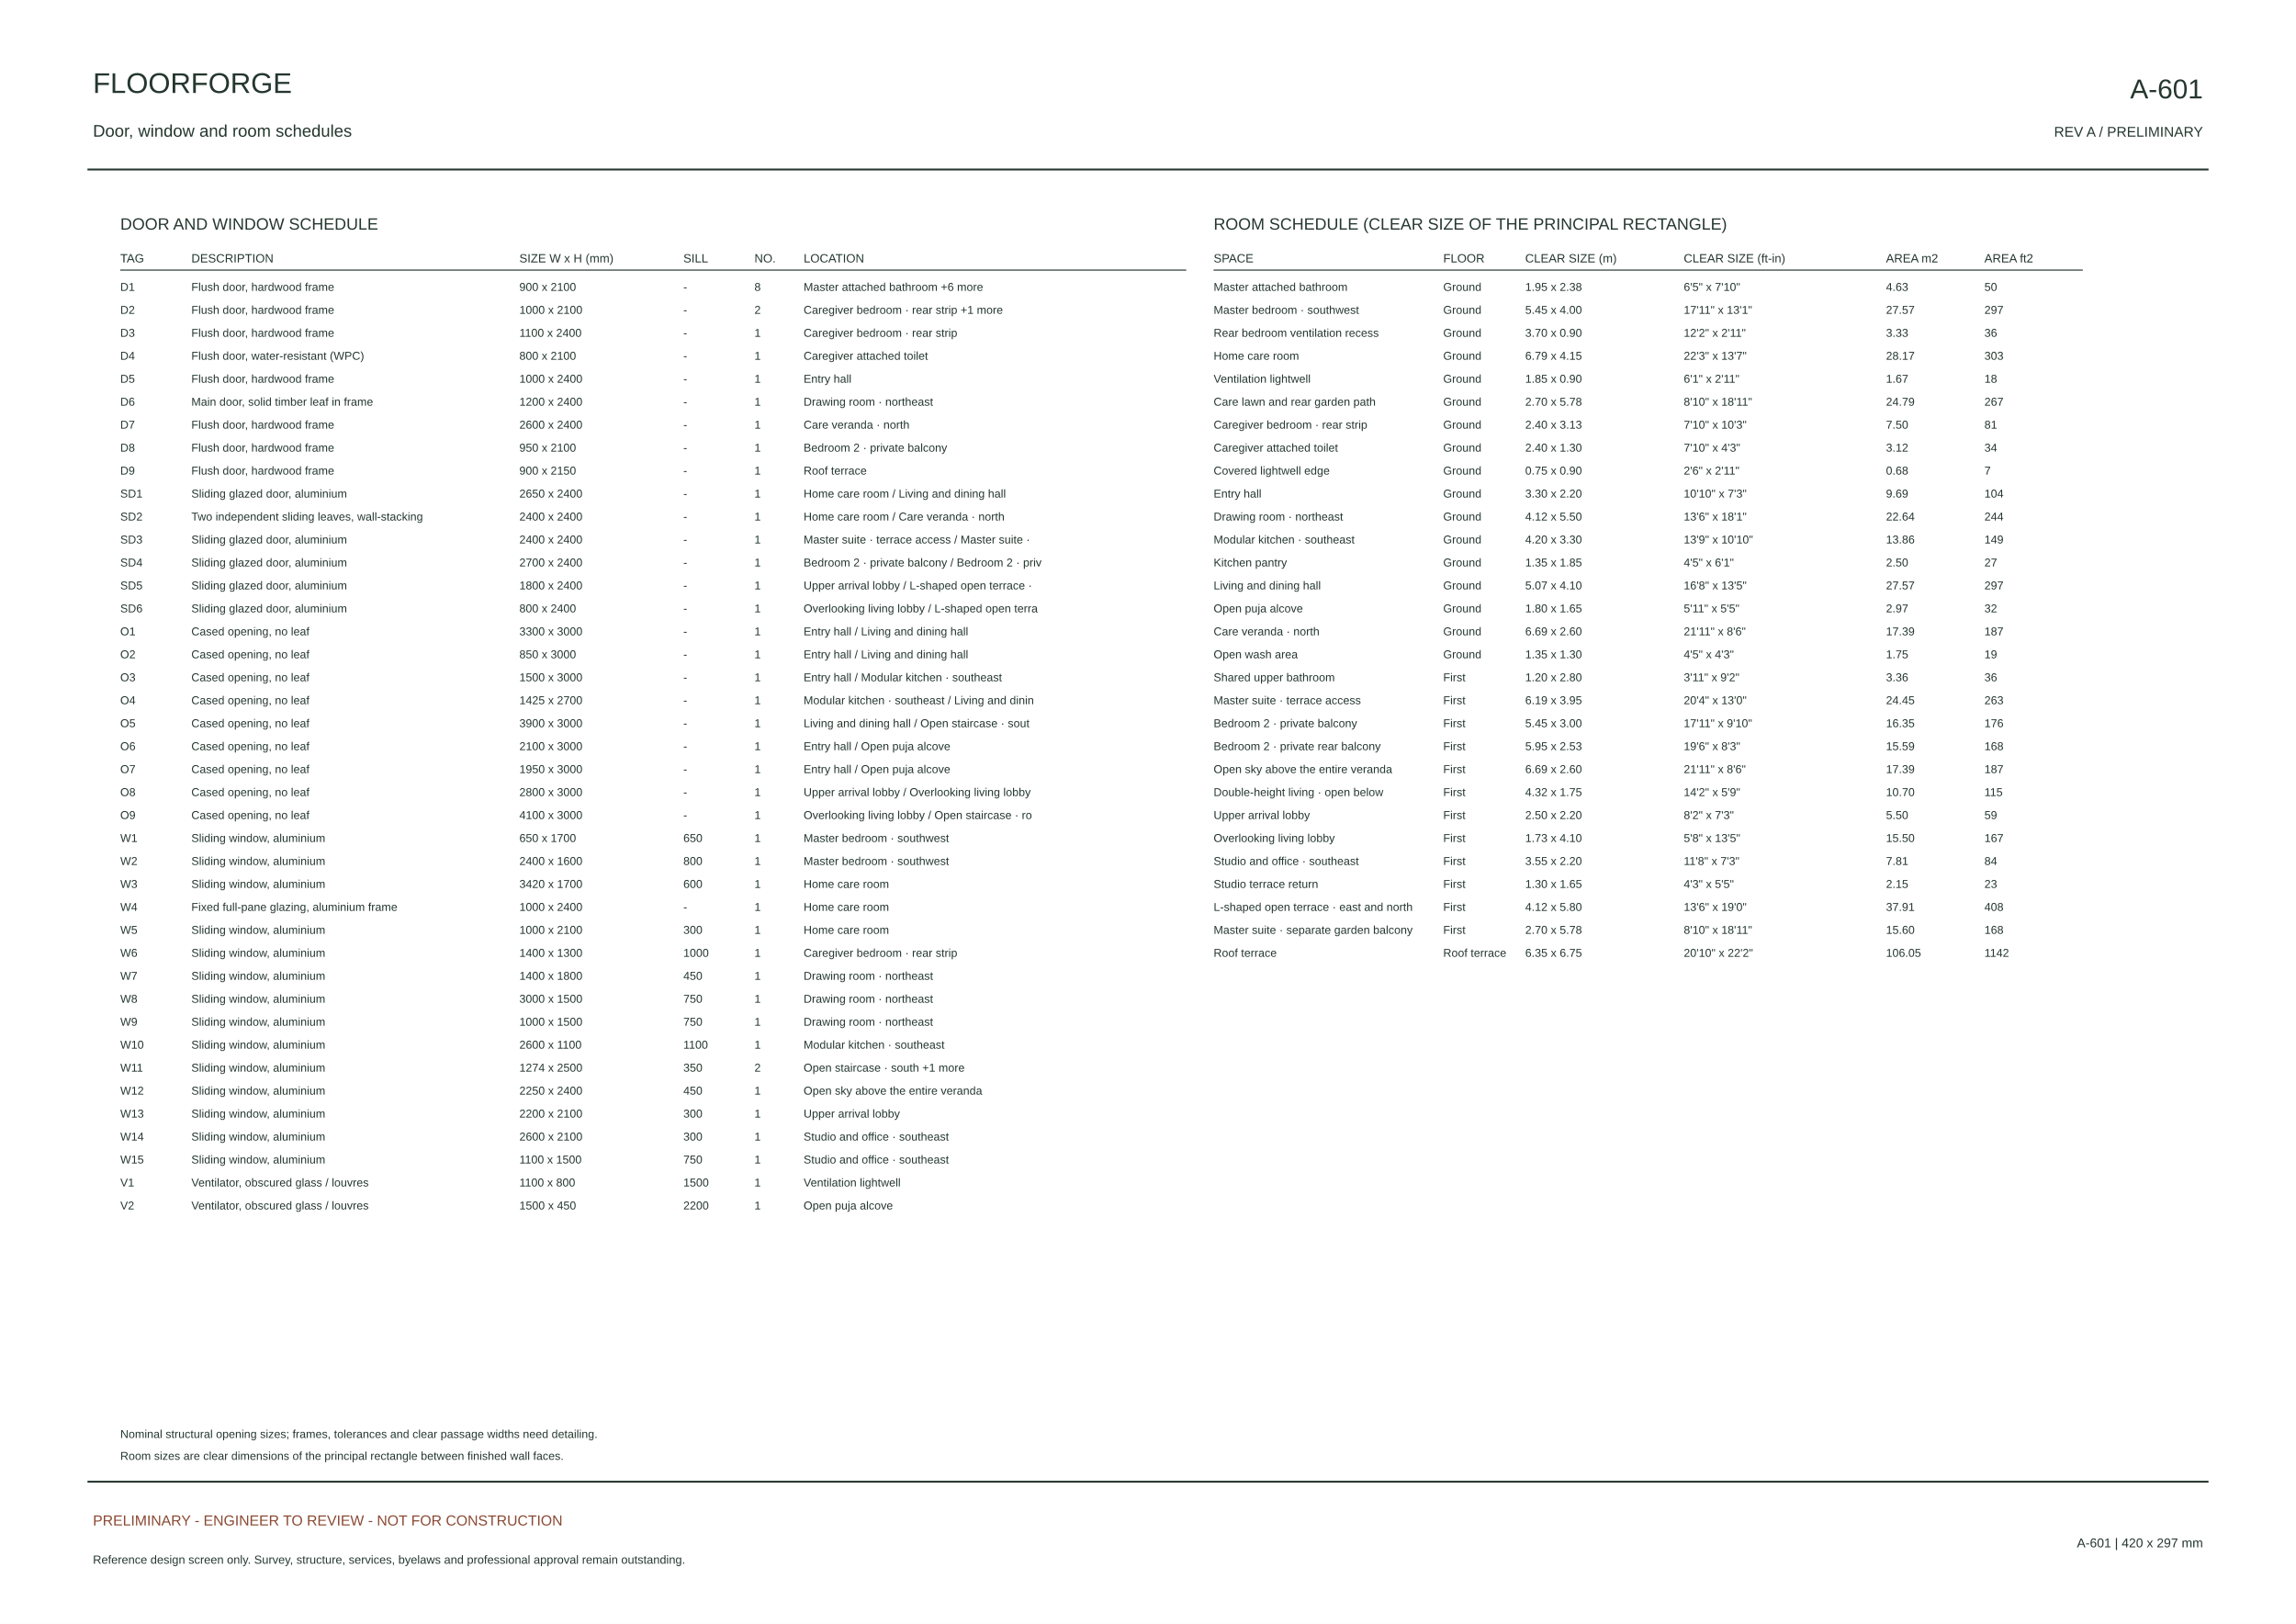
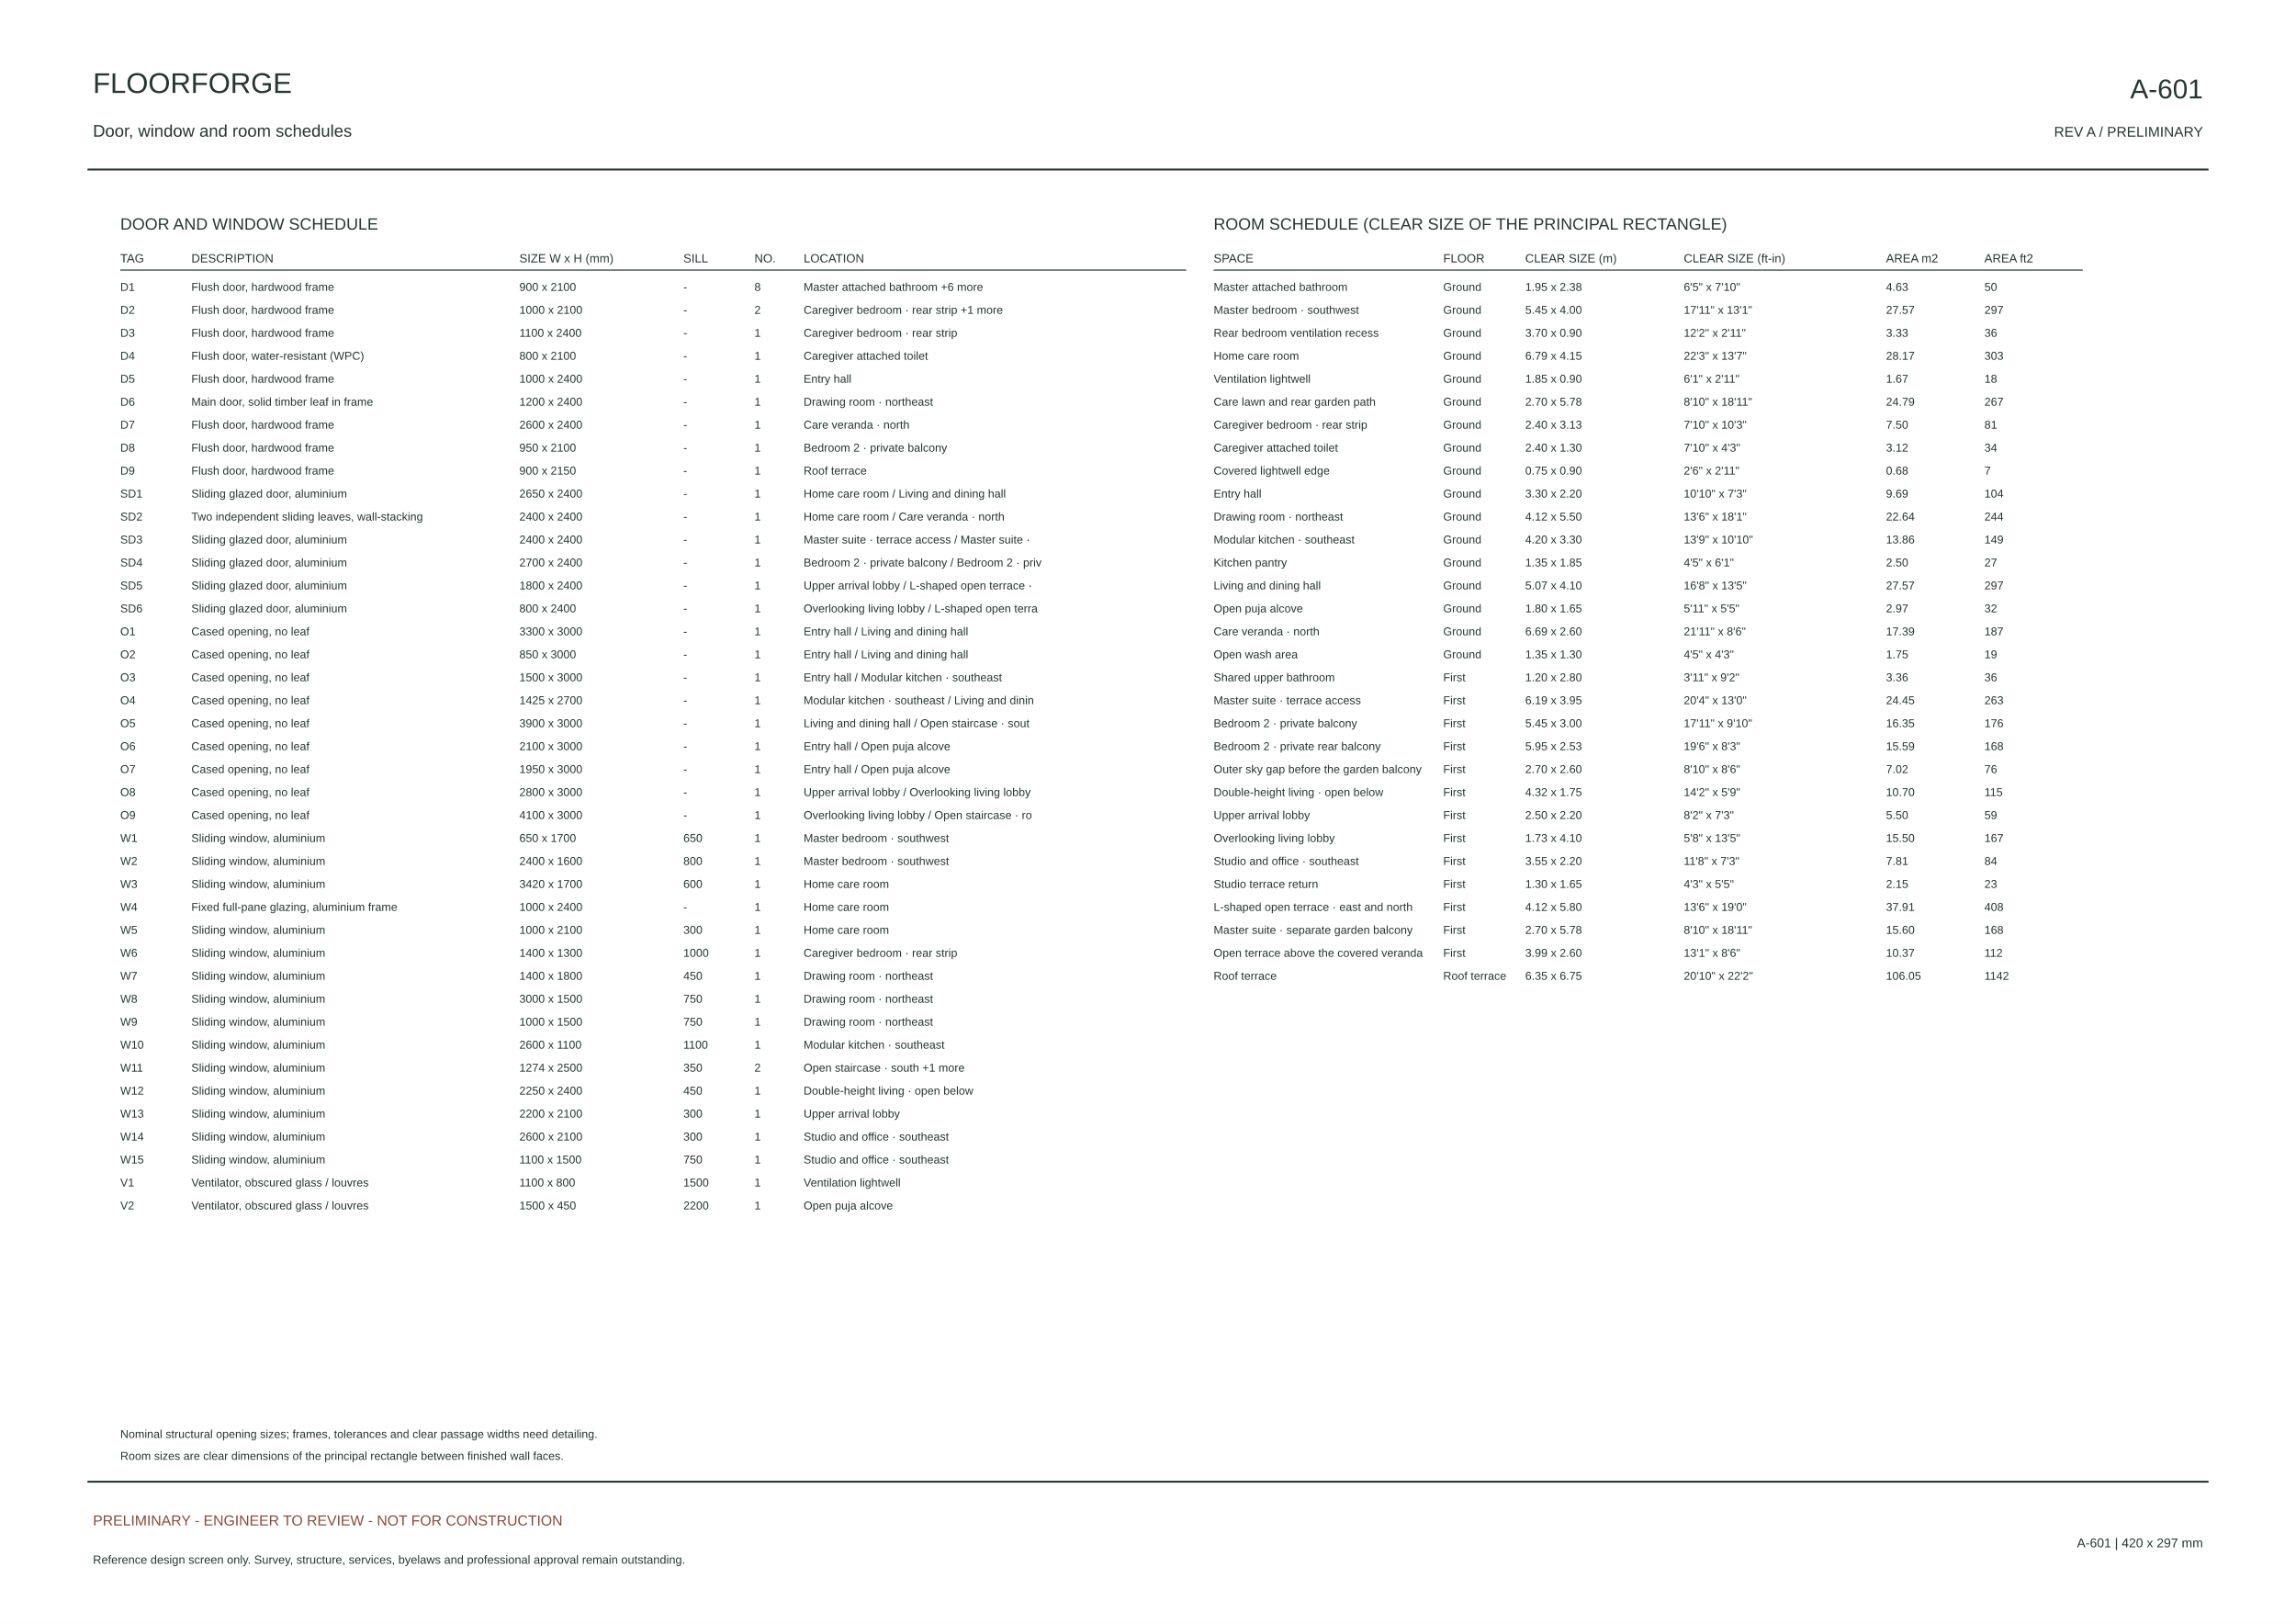
<svg xmlns="http://www.w3.org/2000/svg" width="420mm" height="297mm" viewBox="0 0 420 297">
  <rect width="420" height="297" fill="white" />
  <g font-family="Arial,Helvetica,sans-serif">
    <path d="M 16 31 H 404 M 16 271 H 404" stroke="#25372f" stroke-width=".35" />
    <text x="17" y="17" fill="#25372f" font-size="5.2" text-anchor="start">FLOORFORGE</text>
    <text x="17" y="25" fill="#25372f" font-size="3.1" text-anchor="start">Door, window and room schedules</text>
    <text x="403" y="18" fill="#25372f" font-size="5" text-anchor="end">A-601</text>
    <text x="403" y="25" fill="#25372f" font-size="2.6" text-anchor="end">REV A / PRELIMINARY</text>
    <text x="22" y="42" fill="#25372f" font-size="3" text-anchor="start">DOOR AND WINDOW SCHEDULE</text>
    <text x="22" y="48" fill="#25372f" font-size="2.2" text-anchor="start">TAG</text>
    <text x="35" y="48" fill="#25372f" font-size="2.2" text-anchor="start">DESCRIPTION</text>
    <text x="95" y="48" fill="#25372f" font-size="2.2" text-anchor="start">SIZE W x H (mm)</text>
    <text x="125" y="48" fill="#25372f" font-size="2.2" text-anchor="start">SILL</text>
    <text x="138" y="48" fill="#25372f" font-size="2.2" text-anchor="start">NO.</text>
    <text x="147" y="48" fill="#25372f" font-size="2.2" text-anchor="start">LOCATION</text>
    <path d="M 22 49.4 H 217" stroke="#25372f" stroke-width=".2" />
    <text x="22" y="53.2" fill="#25372f" font-size="2.1" text-anchor="start">D1</text>
    <text x="35" y="53.2" fill="#25372f" font-size="2.1" text-anchor="start">Flush door, hardwood frame</text>
    <text x="95" y="53.2" fill="#25372f" font-size="2.1" text-anchor="start">900 x 2100</text>
    <text x="125" y="53.2" fill="#25372f" font-size="2.1" text-anchor="start">-</text>
    <text x="138" y="53.2" fill="#25372f" font-size="2.1" text-anchor="start">8</text>
    <text x="147" y="53.2" fill="#25372f" font-size="2.1" text-anchor="start">Master attached bathroom +6 more</text>
    <text x="22" y="57.4" fill="#25372f" font-size="2.1" text-anchor="start">D2</text>
    <text x="35" y="57.4" fill="#25372f" font-size="2.1" text-anchor="start">Flush door, hardwood frame</text>
    <text x="95" y="57.4" fill="#25372f" font-size="2.1" text-anchor="start">1000 x 2100</text>
    <text x="125" y="57.4" fill="#25372f" font-size="2.1" text-anchor="start">-</text>
    <text x="138" y="57.4" fill="#25372f" font-size="2.1" text-anchor="start">2</text>
    <text x="147" y="57.4" fill="#25372f" font-size="2.1" text-anchor="start">Caregiver bedroom · rear strip +1 more</text>
    <text x="22" y="61.6" fill="#25372f" font-size="2.1" text-anchor="start">D3</text>
    <text x="35" y="61.6" fill="#25372f" font-size="2.1" text-anchor="start">Flush door, hardwood frame</text>
    <text x="95" y="61.6" fill="#25372f" font-size="2.1" text-anchor="start">1100 x 2400</text>
    <text x="125" y="61.6" fill="#25372f" font-size="2.1" text-anchor="start">-</text>
    <text x="138" y="61.6" fill="#25372f" font-size="2.1" text-anchor="start">1</text>
    <text x="147" y="61.6" fill="#25372f" font-size="2.1" text-anchor="start">Caregiver bedroom · rear strip</text>
    <text x="22" y="65.8" fill="#25372f" font-size="2.1" text-anchor="start">D4</text>
    <text x="35" y="65.8" fill="#25372f" font-size="2.1" text-anchor="start">Flush door, water-resistant (WPC)</text>
    <text x="95" y="65.8" fill="#25372f" font-size="2.1" text-anchor="start">800 x 2100</text>
    <text x="125" y="65.8" fill="#25372f" font-size="2.1" text-anchor="start">-</text>
    <text x="138" y="65.8" fill="#25372f" font-size="2.1" text-anchor="start">1</text>
    <text x="147" y="65.8" fill="#25372f" font-size="2.1" text-anchor="start">Caregiver attached toilet</text>
    <text x="22" y="70" fill="#25372f" font-size="2.1" text-anchor="start">D5</text>
    <text x="35" y="70" fill="#25372f" font-size="2.1" text-anchor="start">Flush door, hardwood frame</text>
    <text x="95" y="70" fill="#25372f" font-size="2.1" text-anchor="start">1000 x 2400</text>
    <text x="125" y="70" fill="#25372f" font-size="2.1" text-anchor="start">-</text>
    <text x="138" y="70" fill="#25372f" font-size="2.1" text-anchor="start">1</text>
    <text x="147" y="70" fill="#25372f" font-size="2.1" text-anchor="start">Entry hall</text>
    <text x="22" y="74.2" fill="#25372f" font-size="2.1" text-anchor="start">D6</text>
    <text x="35" y="74.2" fill="#25372f" font-size="2.1" text-anchor="start">Main door, solid timber leaf in frame</text>
    <text x="95" y="74.2" fill="#25372f" font-size="2.1" text-anchor="start">1200 x 2400</text>
    <text x="125" y="74.2" fill="#25372f" font-size="2.1" text-anchor="start">-</text>
    <text x="138" y="74.2" fill="#25372f" font-size="2.1" text-anchor="start">1</text>
    <text x="147" y="74.2" fill="#25372f" font-size="2.1" text-anchor="start">Drawing room · northeast</text>
    <text x="22" y="78.4" fill="#25372f" font-size="2.1" text-anchor="start">D7</text>
    <text x="35" y="78.4" fill="#25372f" font-size="2.1" text-anchor="start">Flush door, hardwood frame</text>
    <text x="95" y="78.4" fill="#25372f" font-size="2.1" text-anchor="start">2600 x 2400</text>
    <text x="125" y="78.4" fill="#25372f" font-size="2.1" text-anchor="start">-</text>
    <text x="138" y="78.4" fill="#25372f" font-size="2.1" text-anchor="start">1</text>
    <text x="147" y="78.4" fill="#25372f" font-size="2.1" text-anchor="start">Care veranda · north</text>
    <text x="22" y="82.6" fill="#25372f" font-size="2.1" text-anchor="start">D8</text>
    <text x="35" y="82.6" fill="#25372f" font-size="2.1" text-anchor="start">Flush door, hardwood frame</text>
    <text x="95" y="82.6" fill="#25372f" font-size="2.1" text-anchor="start">950 x 2100</text>
    <text x="125" y="82.6" fill="#25372f" font-size="2.1" text-anchor="start">-</text>
    <text x="138" y="82.6" fill="#25372f" font-size="2.1" text-anchor="start">1</text>
    <text x="147" y="82.6" fill="#25372f" font-size="2.1" text-anchor="start">Bedroom 2 · private balcony</text>
    <text x="22" y="86.8" fill="#25372f" font-size="2.1" text-anchor="start">D9</text>
    <text x="35" y="86.8" fill="#25372f" font-size="2.1" text-anchor="start">Flush door, hardwood frame</text>
    <text x="95" y="86.8" fill="#25372f" font-size="2.1" text-anchor="start">900 x 2150</text>
    <text x="125" y="86.8" fill="#25372f" font-size="2.1" text-anchor="start">-</text>
    <text x="138" y="86.8" fill="#25372f" font-size="2.1" text-anchor="start">1</text>
    <text x="147" y="86.8" fill="#25372f" font-size="2.1" text-anchor="start">Roof terrace</text>
    <text x="22" y="91" fill="#25372f" font-size="2.1" text-anchor="start">SD1</text>
    <text x="35" y="91" fill="#25372f" font-size="2.1" text-anchor="start">Sliding glazed door, aluminium</text>
    <text x="95" y="91" fill="#25372f" font-size="2.1" text-anchor="start">2650 x 2400</text>
    <text x="125" y="91" fill="#25372f" font-size="2.1" text-anchor="start">-</text>
    <text x="138" y="91" fill="#25372f" font-size="2.1" text-anchor="start">1</text>
    <text x="147" y="91" fill="#25372f" font-size="2.1" text-anchor="start">Home care room / Living and dining hall</text>
    <text x="22" y="95.2" fill="#25372f" font-size="2.1" text-anchor="start">SD2</text>
    <text x="35" y="95.2" fill="#25372f" font-size="2.1" text-anchor="start">Two independent sliding leaves, wall-stacking</text>
    <text x="95" y="95.2" fill="#25372f" font-size="2.1" text-anchor="start">2400 x 2400</text>
    <text x="125" y="95.2" fill="#25372f" font-size="2.1" text-anchor="start">-</text>
    <text x="138" y="95.2" fill="#25372f" font-size="2.1" text-anchor="start">1</text>
    <text x="147" y="95.2" fill="#25372f" font-size="2.1" text-anchor="start">Home care room / Care veranda · north</text>
    <text x="22" y="99.4" fill="#25372f" font-size="2.1" text-anchor="start">SD3</text>
    <text x="35" y="99.4" fill="#25372f" font-size="2.1" text-anchor="start">Sliding glazed door, aluminium</text>
    <text x="95" y="99.4" fill="#25372f" font-size="2.1" text-anchor="start">2400 x 2400</text>
    <text x="125" y="99.4" fill="#25372f" font-size="2.1" text-anchor="start">-</text>
    <text x="138" y="99.4" fill="#25372f" font-size="2.1" text-anchor="start">1</text>
    <text x="147" y="99.4" fill="#25372f" font-size="2.1" text-anchor="start">Master suite · terrace access / Master suite ·</text>
    <text x="22" y="103.6" fill="#25372f" font-size="2.1" text-anchor="start">SD4</text>
    <text x="35" y="103.6" fill="#25372f" font-size="2.1" text-anchor="start">Sliding glazed door, aluminium</text>
    <text x="95" y="103.6" fill="#25372f" font-size="2.1" text-anchor="start">2700 x 2400</text>
    <text x="125" y="103.6" fill="#25372f" font-size="2.1" text-anchor="start">-</text>
    <text x="138" y="103.6" fill="#25372f" font-size="2.1" text-anchor="start">1</text>
    <text x="147" y="103.6" fill="#25372f" font-size="2.1" text-anchor="start">Bedroom 2 · private balcony / Bedroom 2 · priv</text>
    <text x="22" y="107.8" fill="#25372f" font-size="2.1" text-anchor="start">SD5</text>
    <text x="35" y="107.8" fill="#25372f" font-size="2.1" text-anchor="start">Sliding glazed door, aluminium</text>
    <text x="95" y="107.8" fill="#25372f" font-size="2.1" text-anchor="start">1800 x 2400</text>
    <text x="125" y="107.8" fill="#25372f" font-size="2.1" text-anchor="start">-</text>
    <text x="138" y="107.8" fill="#25372f" font-size="2.1" text-anchor="start">1</text>
    <text x="147" y="107.8" fill="#25372f" font-size="2.1" text-anchor="start">Upper arrival lobby / L-shaped open terrace · </text>
    <text x="22" y="112" fill="#25372f" font-size="2.1" text-anchor="start">SD6</text>
    <text x="35" y="112" fill="#25372f" font-size="2.1" text-anchor="start">Sliding glazed door, aluminium</text>
    <text x="95" y="112" fill="#25372f" font-size="2.1" text-anchor="start">800 x 2400</text>
    <text x="125" y="112" fill="#25372f" font-size="2.1" text-anchor="start">-</text>
    <text x="138" y="112" fill="#25372f" font-size="2.1" text-anchor="start">1</text>
    <text x="147" y="112" fill="#25372f" font-size="2.1" text-anchor="start">Overlooking living lobby / L-shaped open terra</text>
    <text x="22" y="116.2" fill="#25372f" font-size="2.1" text-anchor="start">O1</text>
    <text x="35" y="116.2" fill="#25372f" font-size="2.1" text-anchor="start">Cased opening, no leaf</text>
    <text x="95" y="116.2" fill="#25372f" font-size="2.1" text-anchor="start">3300 x 3000</text>
    <text x="125" y="116.2" fill="#25372f" font-size="2.1" text-anchor="start">-</text>
    <text x="138" y="116.2" fill="#25372f" font-size="2.1" text-anchor="start">1</text>
    <text x="147" y="116.2" fill="#25372f" font-size="2.1" text-anchor="start">Entry hall / Living and dining hall</text>
    <text x="22" y="120.4" fill="#25372f" font-size="2.1" text-anchor="start">O2</text>
    <text x="35" y="120.4" fill="#25372f" font-size="2.1" text-anchor="start">Cased opening, no leaf</text>
    <text x="95" y="120.4" fill="#25372f" font-size="2.1" text-anchor="start">850 x 3000</text>
    <text x="125" y="120.4" fill="#25372f" font-size="2.1" text-anchor="start">-</text>
    <text x="138" y="120.4" fill="#25372f" font-size="2.1" text-anchor="start">1</text>
    <text x="147" y="120.4" fill="#25372f" font-size="2.1" text-anchor="start">Entry hall / Living and dining hall</text>
    <text x="22" y="124.6" fill="#25372f" font-size="2.1" text-anchor="start">O3</text>
    <text x="35" y="124.6" fill="#25372f" font-size="2.1" text-anchor="start">Cased opening, no leaf</text>
    <text x="95" y="124.6" fill="#25372f" font-size="2.1" text-anchor="start">1500 x 3000</text>
    <text x="125" y="124.6" fill="#25372f" font-size="2.1" text-anchor="start">-</text>
    <text x="138" y="124.6" fill="#25372f" font-size="2.1" text-anchor="start">1</text>
    <text x="147" y="124.6" fill="#25372f" font-size="2.1" text-anchor="start">Entry hall / Modular kitchen · southeast</text>
    <text x="22" y="128.8" fill="#25372f" font-size="2.1" text-anchor="start">O4</text>
    <text x="35" y="128.8" fill="#25372f" font-size="2.1" text-anchor="start">Cased opening, no leaf</text>
    <text x="95" y="128.8" fill="#25372f" font-size="2.1" text-anchor="start">1425 x 2700</text>
    <text x="125" y="128.8" fill="#25372f" font-size="2.1" text-anchor="start">-</text>
    <text x="138" y="128.8" fill="#25372f" font-size="2.1" text-anchor="start">1</text>
    <text x="147" y="128.8" fill="#25372f" font-size="2.1" text-anchor="start">Modular kitchen · southeast / Living and dinin</text>
    <text x="22" y="133" fill="#25372f" font-size="2.1" text-anchor="start">O5</text>
    <text x="35" y="133" fill="#25372f" font-size="2.1" text-anchor="start">Cased opening, no leaf</text>
    <text x="95" y="133" fill="#25372f" font-size="2.1" text-anchor="start">3900 x 3000</text>
    <text x="125" y="133" fill="#25372f" font-size="2.1" text-anchor="start">-</text>
    <text x="138" y="133" fill="#25372f" font-size="2.1" text-anchor="start">1</text>
    <text x="147" y="133" fill="#25372f" font-size="2.1" text-anchor="start">Living and dining hall / Open staircase · sout</text>
    <text x="22" y="137.2" fill="#25372f" font-size="2.1" text-anchor="start">O6</text>
    <text x="35" y="137.2" fill="#25372f" font-size="2.1" text-anchor="start">Cased opening, no leaf</text>
    <text x="95" y="137.2" fill="#25372f" font-size="2.1" text-anchor="start">2100 x 3000</text>
    <text x="125" y="137.2" fill="#25372f" font-size="2.1" text-anchor="start">-</text>
    <text x="138" y="137.2" fill="#25372f" font-size="2.1" text-anchor="start">1</text>
    <text x="147" y="137.2" fill="#25372f" font-size="2.1" text-anchor="start">Entry hall / Open puja alcove</text>
    <text x="22" y="141.4" fill="#25372f" font-size="2.1" text-anchor="start">O7</text>
    <text x="35" y="141.4" fill="#25372f" font-size="2.1" text-anchor="start">Cased opening, no leaf</text>
    <text x="95" y="141.4" fill="#25372f" font-size="2.1" text-anchor="start">1950 x 3000</text>
    <text x="125" y="141.4" fill="#25372f" font-size="2.1" text-anchor="start">-</text>
    <text x="138" y="141.4" fill="#25372f" font-size="2.1" text-anchor="start">1</text>
    <text x="147" y="141.4" fill="#25372f" font-size="2.1" text-anchor="start">Entry hall / Open puja alcove</text>
    <text x="22" y="145.6" fill="#25372f" font-size="2.1" text-anchor="start">O8</text>
    <text x="35" y="145.6" fill="#25372f" font-size="2.1" text-anchor="start">Cased opening, no leaf</text>
    <text x="95" y="145.6" fill="#25372f" font-size="2.1" text-anchor="start">2800 x 3000</text>
    <text x="125" y="145.6" fill="#25372f" font-size="2.1" text-anchor="start">-</text>
    <text x="138" y="145.6" fill="#25372f" font-size="2.1" text-anchor="start">1</text>
    <text x="147" y="145.6" fill="#25372f" font-size="2.1" text-anchor="start">Upper arrival lobby / Overlooking living lobby</text>
    <text x="22" y="149.8" fill="#25372f" font-size="2.1" text-anchor="start">O9</text>
    <text x="35" y="149.8" fill="#25372f" font-size="2.1" text-anchor="start">Cased opening, no leaf</text>
    <text x="95" y="149.8" fill="#25372f" font-size="2.1" text-anchor="start">4100 x 3000</text>
    <text x="125" y="149.8" fill="#25372f" font-size="2.1" text-anchor="start">-</text>
    <text x="138" y="149.8" fill="#25372f" font-size="2.1" text-anchor="start">1</text>
    <text x="147" y="149.8" fill="#25372f" font-size="2.1" text-anchor="start">Overlooking living lobby / Open staircase · ro</text>
    <text x="22" y="154" fill="#25372f" font-size="2.1" text-anchor="start">W1</text>
    <text x="35" y="154" fill="#25372f" font-size="2.1" text-anchor="start">Sliding window, aluminium</text>
    <text x="95" y="154" fill="#25372f" font-size="2.1" text-anchor="start">650 x 1700</text>
    <text x="125" y="154" fill="#25372f" font-size="2.1" text-anchor="start">650</text>
    <text x="138" y="154" fill="#25372f" font-size="2.1" text-anchor="start">1</text>
    <text x="147" y="154" fill="#25372f" font-size="2.1" text-anchor="start">Master bedroom · southwest</text>
    <text x="22" y="158.2" fill="#25372f" font-size="2.1" text-anchor="start">W2</text>
    <text x="35" y="158.2" fill="#25372f" font-size="2.1" text-anchor="start">Sliding window, aluminium</text>
    <text x="95" y="158.2" fill="#25372f" font-size="2.1" text-anchor="start">2400 x 1600</text>
    <text x="125" y="158.2" fill="#25372f" font-size="2.1" text-anchor="start">800</text>
    <text x="138" y="158.2" fill="#25372f" font-size="2.1" text-anchor="start">1</text>
    <text x="147" y="158.2" fill="#25372f" font-size="2.1" text-anchor="start">Master bedroom · southwest</text>
    <text x="22" y="162.4" fill="#25372f" font-size="2.1" text-anchor="start">W3</text>
    <text x="35" y="162.4" fill="#25372f" font-size="2.1" text-anchor="start">Sliding window, aluminium</text>
    <text x="95" y="162.4" fill="#25372f" font-size="2.1" text-anchor="start">3420 x 1700</text>
    <text x="125" y="162.4" fill="#25372f" font-size="2.1" text-anchor="start">600</text>
    <text x="138" y="162.4" fill="#25372f" font-size="2.1" text-anchor="start">1</text>
    <text x="147" y="162.4" fill="#25372f" font-size="2.1" text-anchor="start">Home care room</text>
    <text x="22" y="166.6" fill="#25372f" font-size="2.1" text-anchor="start">W4</text>
    <text x="35" y="166.6" fill="#25372f" font-size="2.1" text-anchor="start">Fixed full-pane glazing, aluminium frame</text>
    <text x="95" y="166.6" fill="#25372f" font-size="2.1" text-anchor="start">1000 x 2400</text>
    <text x="125" y="166.6" fill="#25372f" font-size="2.1" text-anchor="start">-</text>
    <text x="138" y="166.6" fill="#25372f" font-size="2.1" text-anchor="start">1</text>
    <text x="147" y="166.6" fill="#25372f" font-size="2.1" text-anchor="start">Home care room</text>
    <text x="22" y="170.8" fill="#25372f" font-size="2.1" text-anchor="start">W5</text>
    <text x="35" y="170.8" fill="#25372f" font-size="2.1" text-anchor="start">Sliding window, aluminium</text>
    <text x="95" y="170.8" fill="#25372f" font-size="2.1" text-anchor="start">1000 x 2100</text>
    <text x="125" y="170.8" fill="#25372f" font-size="2.1" text-anchor="start">300</text>
    <text x="138" y="170.8" fill="#25372f" font-size="2.1" text-anchor="start">1</text>
    <text x="147" y="170.8" fill="#25372f" font-size="2.1" text-anchor="start">Home care room</text>
    <text x="22" y="175" fill="#25372f" font-size="2.1" text-anchor="start">W6</text>
    <text x="35" y="175" fill="#25372f" font-size="2.1" text-anchor="start">Sliding window, aluminium</text>
    <text x="95" y="175" fill="#25372f" font-size="2.1" text-anchor="start">1400 x 1300</text>
    <text x="125" y="175" fill="#25372f" font-size="2.1" text-anchor="start">1000</text>
    <text x="138" y="175" fill="#25372f" font-size="2.1" text-anchor="start">1</text>
    <text x="147" y="175" fill="#25372f" font-size="2.1" text-anchor="start">Caregiver bedroom · rear strip</text>
    <text x="22" y="179.2" fill="#25372f" font-size="2.1" text-anchor="start">W7</text>
    <text x="35" y="179.2" fill="#25372f" font-size="2.1" text-anchor="start">Sliding window, aluminium</text>
    <text x="95" y="179.2" fill="#25372f" font-size="2.1" text-anchor="start">1400 x 1800</text>
    <text x="125" y="179.2" fill="#25372f" font-size="2.1" text-anchor="start">450</text>
    <text x="138" y="179.2" fill="#25372f" font-size="2.1" text-anchor="start">1</text>
    <text x="147" y="179.2" fill="#25372f" font-size="2.1" text-anchor="start">Drawing room · northeast</text>
    <text x="22" y="183.4" fill="#25372f" font-size="2.1" text-anchor="start">W8</text>
    <text x="35" y="183.4" fill="#25372f" font-size="2.1" text-anchor="start">Sliding window, aluminium</text>
    <text x="95" y="183.4" fill="#25372f" font-size="2.1" text-anchor="start">3000 x 1500</text>
    <text x="125" y="183.4" fill="#25372f" font-size="2.1" text-anchor="start">750</text>
    <text x="138" y="183.4" fill="#25372f" font-size="2.1" text-anchor="start">1</text>
    <text x="147" y="183.4" fill="#25372f" font-size="2.1" text-anchor="start">Drawing room · northeast</text>
    <text x="22" y="187.6" fill="#25372f" font-size="2.1" text-anchor="start">W9</text>
    <text x="35" y="187.6" fill="#25372f" font-size="2.1" text-anchor="start">Sliding window, aluminium</text>
    <text x="95" y="187.6" fill="#25372f" font-size="2.1" text-anchor="start">1000 x 1500</text>
    <text x="125" y="187.6" fill="#25372f" font-size="2.1" text-anchor="start">750</text>
    <text x="138" y="187.6" fill="#25372f" font-size="2.1" text-anchor="start">1</text>
    <text x="147" y="187.6" fill="#25372f" font-size="2.1" text-anchor="start">Drawing room · northeast</text>
    <text x="22" y="191.8" fill="#25372f" font-size="2.1" text-anchor="start">W10</text>
    <text x="35" y="191.8" fill="#25372f" font-size="2.1" text-anchor="start">Sliding window, aluminium</text>
    <text x="95" y="191.8" fill="#25372f" font-size="2.1" text-anchor="start">2600 x 1100</text>
    <text x="125" y="191.8" fill="#25372f" font-size="2.1" text-anchor="start">1100</text>
    <text x="138" y="191.8" fill="#25372f" font-size="2.1" text-anchor="start">1</text>
    <text x="147" y="191.8" fill="#25372f" font-size="2.1" text-anchor="start">Modular kitchen · southeast</text>
    <text x="22" y="196" fill="#25372f" font-size="2.1" text-anchor="start">W11</text>
    <text x="35" y="196" fill="#25372f" font-size="2.1" text-anchor="start">Sliding window, aluminium</text>
    <text x="95" y="196" fill="#25372f" font-size="2.1" text-anchor="start">1274 x 2500</text>
    <text x="125" y="196" fill="#25372f" font-size="2.1" text-anchor="start">350</text>
    <text x="138" y="196" fill="#25372f" font-size="2.1" text-anchor="start">2</text>
    <text x="147" y="196" fill="#25372f" font-size="2.1" text-anchor="start">Open staircase · south +1 more</text>
    <text x="22" y="200.2" fill="#25372f" font-size="2.1" text-anchor="start">W12</text>
    <text x="35" y="200.2" fill="#25372f" font-size="2.1" text-anchor="start">Sliding window, aluminium</text>
    <text x="95" y="200.2" fill="#25372f" font-size="2.1" text-anchor="start">2250 x 2400</text>
    <text x="125" y="200.2" fill="#25372f" font-size="2.1" text-anchor="start">450</text>
    <text x="138" y="200.2" fill="#25372f" font-size="2.1" text-anchor="start">1</text>
-     <text x="147" y="200.2" fill="#25372f" font-size="2.1" text-anchor="start">Open sky above the entire veranda</text>
+     <text x="147" y="200.2" fill="#25372f" font-size="2.1" text-anchor="start">Double-height living · open below</text>
    <text x="22" y="204.4" fill="#25372f" font-size="2.1" text-anchor="start">W13</text>
    <text x="35" y="204.4" fill="#25372f" font-size="2.1" text-anchor="start">Sliding window, aluminium</text>
    <text x="95" y="204.4" fill="#25372f" font-size="2.1" text-anchor="start">2200 x 2100</text>
    <text x="125" y="204.4" fill="#25372f" font-size="2.1" text-anchor="start">300</text>
    <text x="138" y="204.4" fill="#25372f" font-size="2.1" text-anchor="start">1</text>
    <text x="147" y="204.4" fill="#25372f" font-size="2.1" text-anchor="start">Upper arrival lobby</text>
    <text x="22" y="208.6" fill="#25372f" font-size="2.1" text-anchor="start">W14</text>
    <text x="35" y="208.6" fill="#25372f" font-size="2.1" text-anchor="start">Sliding window, aluminium</text>
    <text x="95" y="208.6" fill="#25372f" font-size="2.1" text-anchor="start">2600 x 2100</text>
    <text x="125" y="208.6" fill="#25372f" font-size="2.1" text-anchor="start">300</text>
    <text x="138" y="208.6" fill="#25372f" font-size="2.1" text-anchor="start">1</text>
    <text x="147" y="208.6" fill="#25372f" font-size="2.1" text-anchor="start">Studio and office · southeast</text>
    <text x="22" y="212.8" fill="#25372f" font-size="2.1" text-anchor="start">W15</text>
    <text x="35" y="212.8" fill="#25372f" font-size="2.1" text-anchor="start">Sliding window, aluminium</text>
    <text x="95" y="212.8" fill="#25372f" font-size="2.1" text-anchor="start">1100 x 1500</text>
    <text x="125" y="212.8" fill="#25372f" font-size="2.1" text-anchor="start">750</text>
    <text x="138" y="212.8" fill="#25372f" font-size="2.1" text-anchor="start">1</text>
    <text x="147" y="212.8" fill="#25372f" font-size="2.1" text-anchor="start">Studio and office · southeast</text>
    <text x="22" y="217" fill="#25372f" font-size="2.1" text-anchor="start">V1</text>
    <text x="35" y="217" fill="#25372f" font-size="2.1" text-anchor="start">Ventilator, obscured glass / louvres</text>
    <text x="95" y="217" fill="#25372f" font-size="2.1" text-anchor="start">1100 x 800</text>
    <text x="125" y="217" fill="#25372f" font-size="2.1" text-anchor="start">1500</text>
    <text x="138" y="217" fill="#25372f" font-size="2.1" text-anchor="start">1</text>
    <text x="147" y="217" fill="#25372f" font-size="2.1" text-anchor="start">Ventilation lightwell</text>
    <text x="22" y="221.2" fill="#25372f" font-size="2.1" text-anchor="start">V2</text>
    <text x="35" y="221.2" fill="#25372f" font-size="2.1" text-anchor="start">Ventilator, obscured glass / louvres</text>
    <text x="95" y="221.2" fill="#25372f" font-size="2.1" text-anchor="start">1500 x 450</text>
    <text x="125" y="221.2" fill="#25372f" font-size="2.1" text-anchor="start">2200</text>
    <text x="138" y="221.2" fill="#25372f" font-size="2.1" text-anchor="start">1</text>
    <text x="147" y="221.2" fill="#25372f" font-size="2.1" text-anchor="start">Open puja alcove</text>
    <text x="222" y="42" fill="#25372f" font-size="3" text-anchor="start">ROOM SCHEDULE (CLEAR SIZE OF THE PRINCIPAL RECTANGLE)</text>
    <text x="222" y="48" fill="#25372f" font-size="2.2" text-anchor="start">SPACE</text>
    <text x="264" y="48" fill="#25372f" font-size="2.2" text-anchor="start">FLOOR</text>
    <text x="279" y="48" fill="#25372f" font-size="2.2" text-anchor="start">CLEAR SIZE (m)</text>
    <text x="308" y="48" fill="#25372f" font-size="2.2" text-anchor="start">CLEAR SIZE (ft-in)</text>
    <text x="345" y="48" fill="#25372f" font-size="2.2" text-anchor="start">AREA m2</text>
    <text x="363" y="48" fill="#25372f" font-size="2.2" text-anchor="start">AREA ft2</text>
    <path d="M 222 49.4 H 381" stroke="#25372f" stroke-width=".2" />
    <text x="222" y="53.2" fill="#25372f" font-size="2.1" text-anchor="start">Master attached bathroom</text>
    <text x="264" y="53.2" fill="#25372f" font-size="2.1" text-anchor="start">Ground</text>
    <text x="279" y="53.2" fill="#25372f" font-size="2.1" text-anchor="start">1.95 x 2.38</text>
    <text x="308" y="53.2" fill="#25372f" font-size="2.1" text-anchor="start">6'5" x 7'10"</text>
    <text x="345" y="53.2" fill="#25372f" font-size="2.1" text-anchor="start">4.63</text>
    <text x="363" y="53.2" fill="#25372f" font-size="2.1" text-anchor="start">50</text>
    <text x="222" y="57.4" fill="#25372f" font-size="2.1" text-anchor="start">Master bedroom · southwest</text>
    <text x="264" y="57.4" fill="#25372f" font-size="2.1" text-anchor="start">Ground</text>
    <text x="279" y="57.4" fill="#25372f" font-size="2.1" text-anchor="start">5.45 x 4.00</text>
    <text x="308" y="57.4" fill="#25372f" font-size="2.1" text-anchor="start">17'11" x 13'1"</text>
    <text x="345" y="57.4" fill="#25372f" font-size="2.1" text-anchor="start">27.57</text>
    <text x="363" y="57.4" fill="#25372f" font-size="2.1" text-anchor="start">297</text>
    <text x="222" y="61.6" fill="#25372f" font-size="2.1" text-anchor="start">Rear bedroom ventilation recess</text>
    <text x="264" y="61.6" fill="#25372f" font-size="2.1" text-anchor="start">Ground</text>
    <text x="279" y="61.6" fill="#25372f" font-size="2.1" text-anchor="start">3.70 x 0.90</text>
    <text x="308" y="61.6" fill="#25372f" font-size="2.1" text-anchor="start">12'2" x 2'11"</text>
    <text x="345" y="61.6" fill="#25372f" font-size="2.1" text-anchor="start">3.33</text>
    <text x="363" y="61.6" fill="#25372f" font-size="2.1" text-anchor="start">36</text>
    <text x="222" y="65.8" fill="#25372f" font-size="2.1" text-anchor="start">Home care room</text>
    <text x="264" y="65.8" fill="#25372f" font-size="2.1" text-anchor="start">Ground</text>
    <text x="279" y="65.8" fill="#25372f" font-size="2.1" text-anchor="start">6.79 x 4.15</text>
    <text x="308" y="65.8" fill="#25372f" font-size="2.1" text-anchor="start">22'3" x 13'7"</text>
    <text x="345" y="65.8" fill="#25372f" font-size="2.1" text-anchor="start">28.17</text>
    <text x="363" y="65.8" fill="#25372f" font-size="2.1" text-anchor="start">303</text>
    <text x="222" y="70" fill="#25372f" font-size="2.1" text-anchor="start">Ventilation lightwell</text>
    <text x="264" y="70" fill="#25372f" font-size="2.1" text-anchor="start">Ground</text>
    <text x="279" y="70" fill="#25372f" font-size="2.1" text-anchor="start">1.85 x 0.90</text>
    <text x="308" y="70" fill="#25372f" font-size="2.1" text-anchor="start">6'1" x 2'11"</text>
    <text x="345" y="70" fill="#25372f" font-size="2.1" text-anchor="start">1.67</text>
    <text x="363" y="70" fill="#25372f" font-size="2.1" text-anchor="start">18</text>
    <text x="222" y="74.2" fill="#25372f" font-size="2.1" text-anchor="start">Care lawn and rear garden path</text>
    <text x="264" y="74.2" fill="#25372f" font-size="2.1" text-anchor="start">Ground</text>
    <text x="279" y="74.2" fill="#25372f" font-size="2.1" text-anchor="start">2.70 x 5.78</text>
    <text x="308" y="74.2" fill="#25372f" font-size="2.1" text-anchor="start">8'10" x 18'11"</text>
    <text x="345" y="74.2" fill="#25372f" font-size="2.1" text-anchor="start">24.79</text>
    <text x="363" y="74.2" fill="#25372f" font-size="2.1" text-anchor="start">267</text>
    <text x="222" y="78.4" fill="#25372f" font-size="2.1" text-anchor="start">Caregiver bedroom · rear strip</text>
    <text x="264" y="78.4" fill="#25372f" font-size="2.1" text-anchor="start">Ground</text>
    <text x="279" y="78.4" fill="#25372f" font-size="2.1" text-anchor="start">2.40 x 3.13</text>
    <text x="308" y="78.4" fill="#25372f" font-size="2.1" text-anchor="start">7'10" x 10'3"</text>
    <text x="345" y="78.4" fill="#25372f" font-size="2.1" text-anchor="start">7.50</text>
    <text x="363" y="78.4" fill="#25372f" font-size="2.1" text-anchor="start">81</text>
    <text x="222" y="82.6" fill="#25372f" font-size="2.1" text-anchor="start">Caregiver attached toilet</text>
    <text x="264" y="82.6" fill="#25372f" font-size="2.1" text-anchor="start">Ground</text>
    <text x="279" y="82.6" fill="#25372f" font-size="2.1" text-anchor="start">2.40 x 1.30</text>
    <text x="308" y="82.6" fill="#25372f" font-size="2.1" text-anchor="start">7'10" x 4'3"</text>
    <text x="345" y="82.6" fill="#25372f" font-size="2.1" text-anchor="start">3.12</text>
    <text x="363" y="82.6" fill="#25372f" font-size="2.1" text-anchor="start">34</text>
    <text x="222" y="86.8" fill="#25372f" font-size="2.1" text-anchor="start">Covered lightwell edge</text>
    <text x="264" y="86.8" fill="#25372f" font-size="2.1" text-anchor="start">Ground</text>
    <text x="279" y="86.8" fill="#25372f" font-size="2.1" text-anchor="start">0.75 x 0.90</text>
    <text x="308" y="86.8" fill="#25372f" font-size="2.1" text-anchor="start">2'6" x 2'11"</text>
    <text x="345" y="86.8" fill="#25372f" font-size="2.1" text-anchor="start">0.68</text>
    <text x="363" y="86.8" fill="#25372f" font-size="2.1" text-anchor="start">7</text>
    <text x="222" y="91" fill="#25372f" font-size="2.1" text-anchor="start">Entry hall</text>
    <text x="264" y="91" fill="#25372f" font-size="2.1" text-anchor="start">Ground</text>
    <text x="279" y="91" fill="#25372f" font-size="2.1" text-anchor="start">3.30 x 2.20</text>
    <text x="308" y="91" fill="#25372f" font-size="2.1" text-anchor="start">10'10" x 7'3"</text>
    <text x="345" y="91" fill="#25372f" font-size="2.1" text-anchor="start">9.69</text>
    <text x="363" y="91" fill="#25372f" font-size="2.1" text-anchor="start">104</text>
    <text x="222" y="95.2" fill="#25372f" font-size="2.1" text-anchor="start">Drawing room · northeast</text>
    <text x="264" y="95.2" fill="#25372f" font-size="2.1" text-anchor="start">Ground</text>
    <text x="279" y="95.2" fill="#25372f" font-size="2.1" text-anchor="start">4.12 x 5.50</text>
    <text x="308" y="95.2" fill="#25372f" font-size="2.1" text-anchor="start">13'6" x 18'1"</text>
    <text x="345" y="95.2" fill="#25372f" font-size="2.1" text-anchor="start">22.64</text>
    <text x="363" y="95.2" fill="#25372f" font-size="2.1" text-anchor="start">244</text>
    <text x="222" y="99.4" fill="#25372f" font-size="2.1" text-anchor="start">Modular kitchen · southeast</text>
    <text x="264" y="99.4" fill="#25372f" font-size="2.1" text-anchor="start">Ground</text>
    <text x="279" y="99.4" fill="#25372f" font-size="2.1" text-anchor="start">4.20 x 3.30</text>
    <text x="308" y="99.4" fill="#25372f" font-size="2.1" text-anchor="start">13'9" x 10'10"</text>
    <text x="345" y="99.4" fill="#25372f" font-size="2.1" text-anchor="start">13.86</text>
    <text x="363" y="99.4" fill="#25372f" font-size="2.1" text-anchor="start">149</text>
    <text x="222" y="103.6" fill="#25372f" font-size="2.1" text-anchor="start">Kitchen pantry</text>
    <text x="264" y="103.6" fill="#25372f" font-size="2.1" text-anchor="start">Ground</text>
    <text x="279" y="103.6" fill="#25372f" font-size="2.1" text-anchor="start">1.35 x 1.85</text>
    <text x="308" y="103.6" fill="#25372f" font-size="2.1" text-anchor="start">4'5" x 6'1"</text>
    <text x="345" y="103.6" fill="#25372f" font-size="2.1" text-anchor="start">2.50</text>
    <text x="363" y="103.6" fill="#25372f" font-size="2.1" text-anchor="start">27</text>
    <text x="222" y="107.8" fill="#25372f" font-size="2.1" text-anchor="start">Living and dining hall</text>
    <text x="264" y="107.8" fill="#25372f" font-size="2.1" text-anchor="start">Ground</text>
    <text x="279" y="107.8" fill="#25372f" font-size="2.1" text-anchor="start">5.07 x 4.10</text>
    <text x="308" y="107.8" fill="#25372f" font-size="2.1" text-anchor="start">16'8" x 13'5"</text>
    <text x="345" y="107.8" fill="#25372f" font-size="2.1" text-anchor="start">27.57</text>
    <text x="363" y="107.8" fill="#25372f" font-size="2.1" text-anchor="start">297</text>
    <text x="222" y="112" fill="#25372f" font-size="2.1" text-anchor="start">Open puja alcove</text>
    <text x="264" y="112" fill="#25372f" font-size="2.1" text-anchor="start">Ground</text>
    <text x="279" y="112" fill="#25372f" font-size="2.1" text-anchor="start">1.80 x 1.65</text>
    <text x="308" y="112" fill="#25372f" font-size="2.1" text-anchor="start">5'11" x 5'5"</text>
    <text x="345" y="112" fill="#25372f" font-size="2.1" text-anchor="start">2.97</text>
    <text x="363" y="112" fill="#25372f" font-size="2.1" text-anchor="start">32</text>
    <text x="222" y="116.2" fill="#25372f" font-size="2.1" text-anchor="start">Care veranda · north</text>
    <text x="264" y="116.2" fill="#25372f" font-size="2.1" text-anchor="start">Ground</text>
    <text x="279" y="116.2" fill="#25372f" font-size="2.1" text-anchor="start">6.69 x 2.60</text>
    <text x="308" y="116.2" fill="#25372f" font-size="2.1" text-anchor="start">21'11" x 8'6"</text>
    <text x="345" y="116.2" fill="#25372f" font-size="2.1" text-anchor="start">17.39</text>
    <text x="363" y="116.2" fill="#25372f" font-size="2.1" text-anchor="start">187</text>
    <text x="222" y="120.4" fill="#25372f" font-size="2.1" text-anchor="start">Open wash area</text>
    <text x="264" y="120.4" fill="#25372f" font-size="2.1" text-anchor="start">Ground</text>
    <text x="279" y="120.4" fill="#25372f" font-size="2.1" text-anchor="start">1.35 x 1.30</text>
    <text x="308" y="120.4" fill="#25372f" font-size="2.1" text-anchor="start">4'5" x 4'3"</text>
    <text x="345" y="120.4" fill="#25372f" font-size="2.1" text-anchor="start">1.75</text>
    <text x="363" y="120.4" fill="#25372f" font-size="2.1" text-anchor="start">19</text>
    <text x="222" y="124.6" fill="#25372f" font-size="2.1" text-anchor="start">Shared upper bathroom</text>
    <text x="264" y="124.6" fill="#25372f" font-size="2.1" text-anchor="start">First</text>
    <text x="279" y="124.6" fill="#25372f" font-size="2.1" text-anchor="start">1.20 x 2.80</text>
    <text x="308" y="124.6" fill="#25372f" font-size="2.1" text-anchor="start">3'11" x 9'2"</text>
    <text x="345" y="124.6" fill="#25372f" font-size="2.1" text-anchor="start">3.36</text>
    <text x="363" y="124.6" fill="#25372f" font-size="2.1" text-anchor="start">36</text>
    <text x="222" y="128.8" fill="#25372f" font-size="2.1" text-anchor="start">Master suite · terrace access</text>
    <text x="264" y="128.8" fill="#25372f" font-size="2.1" text-anchor="start">First</text>
    <text x="279" y="128.8" fill="#25372f" font-size="2.1" text-anchor="start">6.19 x 3.95</text>
    <text x="308" y="128.8" fill="#25372f" font-size="2.1" text-anchor="start">20'4" x 13'0"</text>
    <text x="345" y="128.8" fill="#25372f" font-size="2.1" text-anchor="start">24.45</text>
    <text x="363" y="128.8" fill="#25372f" font-size="2.1" text-anchor="start">263</text>
    <text x="222" y="133" fill="#25372f" font-size="2.1" text-anchor="start">Bedroom 2 · private balcony</text>
    <text x="264" y="133" fill="#25372f" font-size="2.1" text-anchor="start">First</text>
    <text x="279" y="133" fill="#25372f" font-size="2.1" text-anchor="start">5.45 x 3.00</text>
    <text x="308" y="133" fill="#25372f" font-size="2.1" text-anchor="start">17'11" x 9'10"</text>
    <text x="345" y="133" fill="#25372f" font-size="2.1" text-anchor="start">16.35</text>
    <text x="363" y="133" fill="#25372f" font-size="2.1" text-anchor="start">176</text>
    <text x="222" y="137.2" fill="#25372f" font-size="2.1" text-anchor="start">Bedroom 2 · private rear balcony</text>
    <text x="264" y="137.2" fill="#25372f" font-size="2.1" text-anchor="start">First</text>
    <text x="279" y="137.2" fill="#25372f" font-size="2.1" text-anchor="start">5.95 x 2.53</text>
    <text x="308" y="137.2" fill="#25372f" font-size="2.1" text-anchor="start">19'6" x 8'3"</text>
    <text x="345" y="137.2" fill="#25372f" font-size="2.1" text-anchor="start">15.59</text>
    <text x="363" y="137.2" fill="#25372f" font-size="2.1" text-anchor="start">168</text>
-     <text x="222" y="141.4" fill="#25372f" font-size="2.1" text-anchor="start">Open sky above the entire veranda</text>
+     <text x="222" y="141.4" fill="#25372f" font-size="2.1" text-anchor="start">Outer sky gap before the garden balcony</text>
    <text x="264" y="141.4" fill="#25372f" font-size="2.1" text-anchor="start">First</text>
-     <text x="279" y="141.4" fill="#25372f" font-size="2.1" text-anchor="start">6.69 x 2.60</text>
-     <text x="308" y="141.4" fill="#25372f" font-size="2.1" text-anchor="start">21'11" x 8'6"</text>
-     <text x="345" y="141.4" fill="#25372f" font-size="2.1" text-anchor="start">17.39</text>
-     <text x="363" y="141.4" fill="#25372f" font-size="2.1" text-anchor="start">187</text>
+     <text x="279" y="141.4" fill="#25372f" font-size="2.1" text-anchor="start">2.70 x 2.60</text>
+     <text x="308" y="141.4" fill="#25372f" font-size="2.1" text-anchor="start">8'10" x 8'6"</text>
+     <text x="345" y="141.4" fill="#25372f" font-size="2.1" text-anchor="start">7.02</text>
+     <text x="363" y="141.4" fill="#25372f" font-size="2.1" text-anchor="start">76</text>
    <text x="222" y="145.6" fill="#25372f" font-size="2.1" text-anchor="start">Double-height living · open below</text>
    <text x="264" y="145.6" fill="#25372f" font-size="2.1" text-anchor="start">First</text>
    <text x="279" y="145.6" fill="#25372f" font-size="2.1" text-anchor="start">4.32 x 1.75</text>
    <text x="308" y="145.6" fill="#25372f" font-size="2.1" text-anchor="start">14'2" x 5'9"</text>
    <text x="345" y="145.6" fill="#25372f" font-size="2.1" text-anchor="start">10.70</text>
    <text x="363" y="145.6" fill="#25372f" font-size="2.1" text-anchor="start">115</text>
    <text x="222" y="149.8" fill="#25372f" font-size="2.1" text-anchor="start">Upper arrival lobby</text>
    <text x="264" y="149.8" fill="#25372f" font-size="2.1" text-anchor="start">First</text>
    <text x="279" y="149.8" fill="#25372f" font-size="2.1" text-anchor="start">2.50 x 2.20</text>
    <text x="308" y="149.8" fill="#25372f" font-size="2.1" text-anchor="start">8'2" x 7'3"</text>
    <text x="345" y="149.8" fill="#25372f" font-size="2.1" text-anchor="start">5.50</text>
    <text x="363" y="149.8" fill="#25372f" font-size="2.1" text-anchor="start">59</text>
    <text x="222" y="154" fill="#25372f" font-size="2.1" text-anchor="start">Overlooking living lobby</text>
    <text x="264" y="154" fill="#25372f" font-size="2.1" text-anchor="start">First</text>
    <text x="279" y="154" fill="#25372f" font-size="2.1" text-anchor="start">1.73 x 4.10</text>
    <text x="308" y="154" fill="#25372f" font-size="2.1" text-anchor="start">5'8" x 13'5"</text>
    <text x="345" y="154" fill="#25372f" font-size="2.1" text-anchor="start">15.50</text>
    <text x="363" y="154" fill="#25372f" font-size="2.1" text-anchor="start">167</text>
    <text x="222" y="158.2" fill="#25372f" font-size="2.1" text-anchor="start">Studio and office · southeast</text>
    <text x="264" y="158.2" fill="#25372f" font-size="2.1" text-anchor="start">First</text>
    <text x="279" y="158.2" fill="#25372f" font-size="2.1" text-anchor="start">3.55 x 2.20</text>
    <text x="308" y="158.2" fill="#25372f" font-size="2.1" text-anchor="start">11'8" x 7'3"</text>
    <text x="345" y="158.2" fill="#25372f" font-size="2.1" text-anchor="start">7.81</text>
    <text x="363" y="158.2" fill="#25372f" font-size="2.1" text-anchor="start">84</text>
    <text x="222" y="162.4" fill="#25372f" font-size="2.1" text-anchor="start">Studio terrace return</text>
    <text x="264" y="162.4" fill="#25372f" font-size="2.1" text-anchor="start">First</text>
    <text x="279" y="162.4" fill="#25372f" font-size="2.1" text-anchor="start">1.30 x 1.65</text>
    <text x="308" y="162.4" fill="#25372f" font-size="2.1" text-anchor="start">4'3" x 5'5"</text>
    <text x="345" y="162.4" fill="#25372f" font-size="2.1" text-anchor="start">2.15</text>
    <text x="363" y="162.4" fill="#25372f" font-size="2.1" text-anchor="start">23</text>
    <text x="222" y="166.6" fill="#25372f" font-size="2.1" text-anchor="start">L-shaped open terrace · east and north</text>
    <text x="264" y="166.6" fill="#25372f" font-size="2.1" text-anchor="start">First</text>
    <text x="279" y="166.6" fill="#25372f" font-size="2.1" text-anchor="start">4.12 x 5.80</text>
    <text x="308" y="166.6" fill="#25372f" font-size="2.1" text-anchor="start">13'6" x 19'0"</text>
    <text x="345" y="166.6" fill="#25372f" font-size="2.1" text-anchor="start">37.91</text>
    <text x="363" y="166.6" fill="#25372f" font-size="2.1" text-anchor="start">408</text>
    <text x="222" y="170.8" fill="#25372f" font-size="2.1" text-anchor="start">Master suite · separate garden balcony</text>
    <text x="264" y="170.8" fill="#25372f" font-size="2.1" text-anchor="start">First</text>
    <text x="279" y="170.8" fill="#25372f" font-size="2.1" text-anchor="start">2.70 x 5.78</text>
    <text x="308" y="170.8" fill="#25372f" font-size="2.1" text-anchor="start">8'10" x 18'11"</text>
    <text x="345" y="170.8" fill="#25372f" font-size="2.1" text-anchor="start">15.60</text>
    <text x="363" y="170.8" fill="#25372f" font-size="2.1" text-anchor="start">168</text>
-     <text x="222" y="175" fill="#25372f" font-size="2.1" text-anchor="start">Roof terrace</text>
-     <text x="264" y="175" fill="#25372f" font-size="2.1" text-anchor="start">Roof terrace</text>
-     <text x="279" y="175" fill="#25372f" font-size="2.1" text-anchor="start">6.35 x 6.75</text>
-     <text x="308" y="175" fill="#25372f" font-size="2.1" text-anchor="start">20'10" x 22'2"</text>
-     <text x="345" y="175" fill="#25372f" font-size="2.1" text-anchor="start">106.05</text>
-     <text x="363" y="175" fill="#25372f" font-size="2.1" text-anchor="start">1142</text>
+     <text x="222" y="175" fill="#25372f" font-size="2.1" text-anchor="start">Open terrace above the covered veranda</text>
+     <text x="264" y="175" fill="#25372f" font-size="2.1" text-anchor="start">First</text>
+     <text x="279" y="175" fill="#25372f" font-size="2.1" text-anchor="start">3.99 x 2.60</text>
+     <text x="308" y="175" fill="#25372f" font-size="2.1" text-anchor="start">13'1" x 8'6"</text>
+     <text x="345" y="175" fill="#25372f" font-size="2.1" text-anchor="start">10.37</text>
+     <text x="363" y="175" fill="#25372f" font-size="2.1" text-anchor="start">112</text>
+     <text x="222" y="179.2" fill="#25372f" font-size="2.1" text-anchor="start">Roof terrace</text>
+     <text x="264" y="179.2" fill="#25372f" font-size="2.1" text-anchor="start">Roof terrace</text>
+     <text x="279" y="179.2" fill="#25372f" font-size="2.1" text-anchor="start">6.35 x 6.75</text>
+     <text x="308" y="179.2" fill="#25372f" font-size="2.1" text-anchor="start">20'10" x 22'2"</text>
+     <text x="345" y="179.2" fill="#25372f" font-size="2.1" text-anchor="start">106.05</text>
+     <text x="363" y="179.2" fill="#25372f" font-size="2.1" text-anchor="start">1142</text>
    <text x="22" y="263" fill="#25372f" font-size="2.1" text-anchor="start">Nominal structural opening sizes; frames, tolerances and clear passage widths need detailing.</text>
    <text x="22" y="267" fill="#25372f" font-size="2.1" text-anchor="start">Room sizes are clear dimensions of the principal rectangle between finished wall faces.</text>
    <text x="17" y="279" fill="#8a4933" font-size="2.65" text-anchor="start">PRELIMINARY - ENGINEER TO REVIEW - NOT FOR CONSTRUCTION</text>
    <text x="17" y="286" fill="#25372f" font-size="2.15" text-anchor="start">Reference design screen only. Survey, structure, services, byelaws and professional approval remain outstanding.</text>
    <text x="403" y="283" fill="#25372f" font-size="2.35" text-anchor="end">A-601  |  420 x 297 mm</text>
  </g>
</svg>
